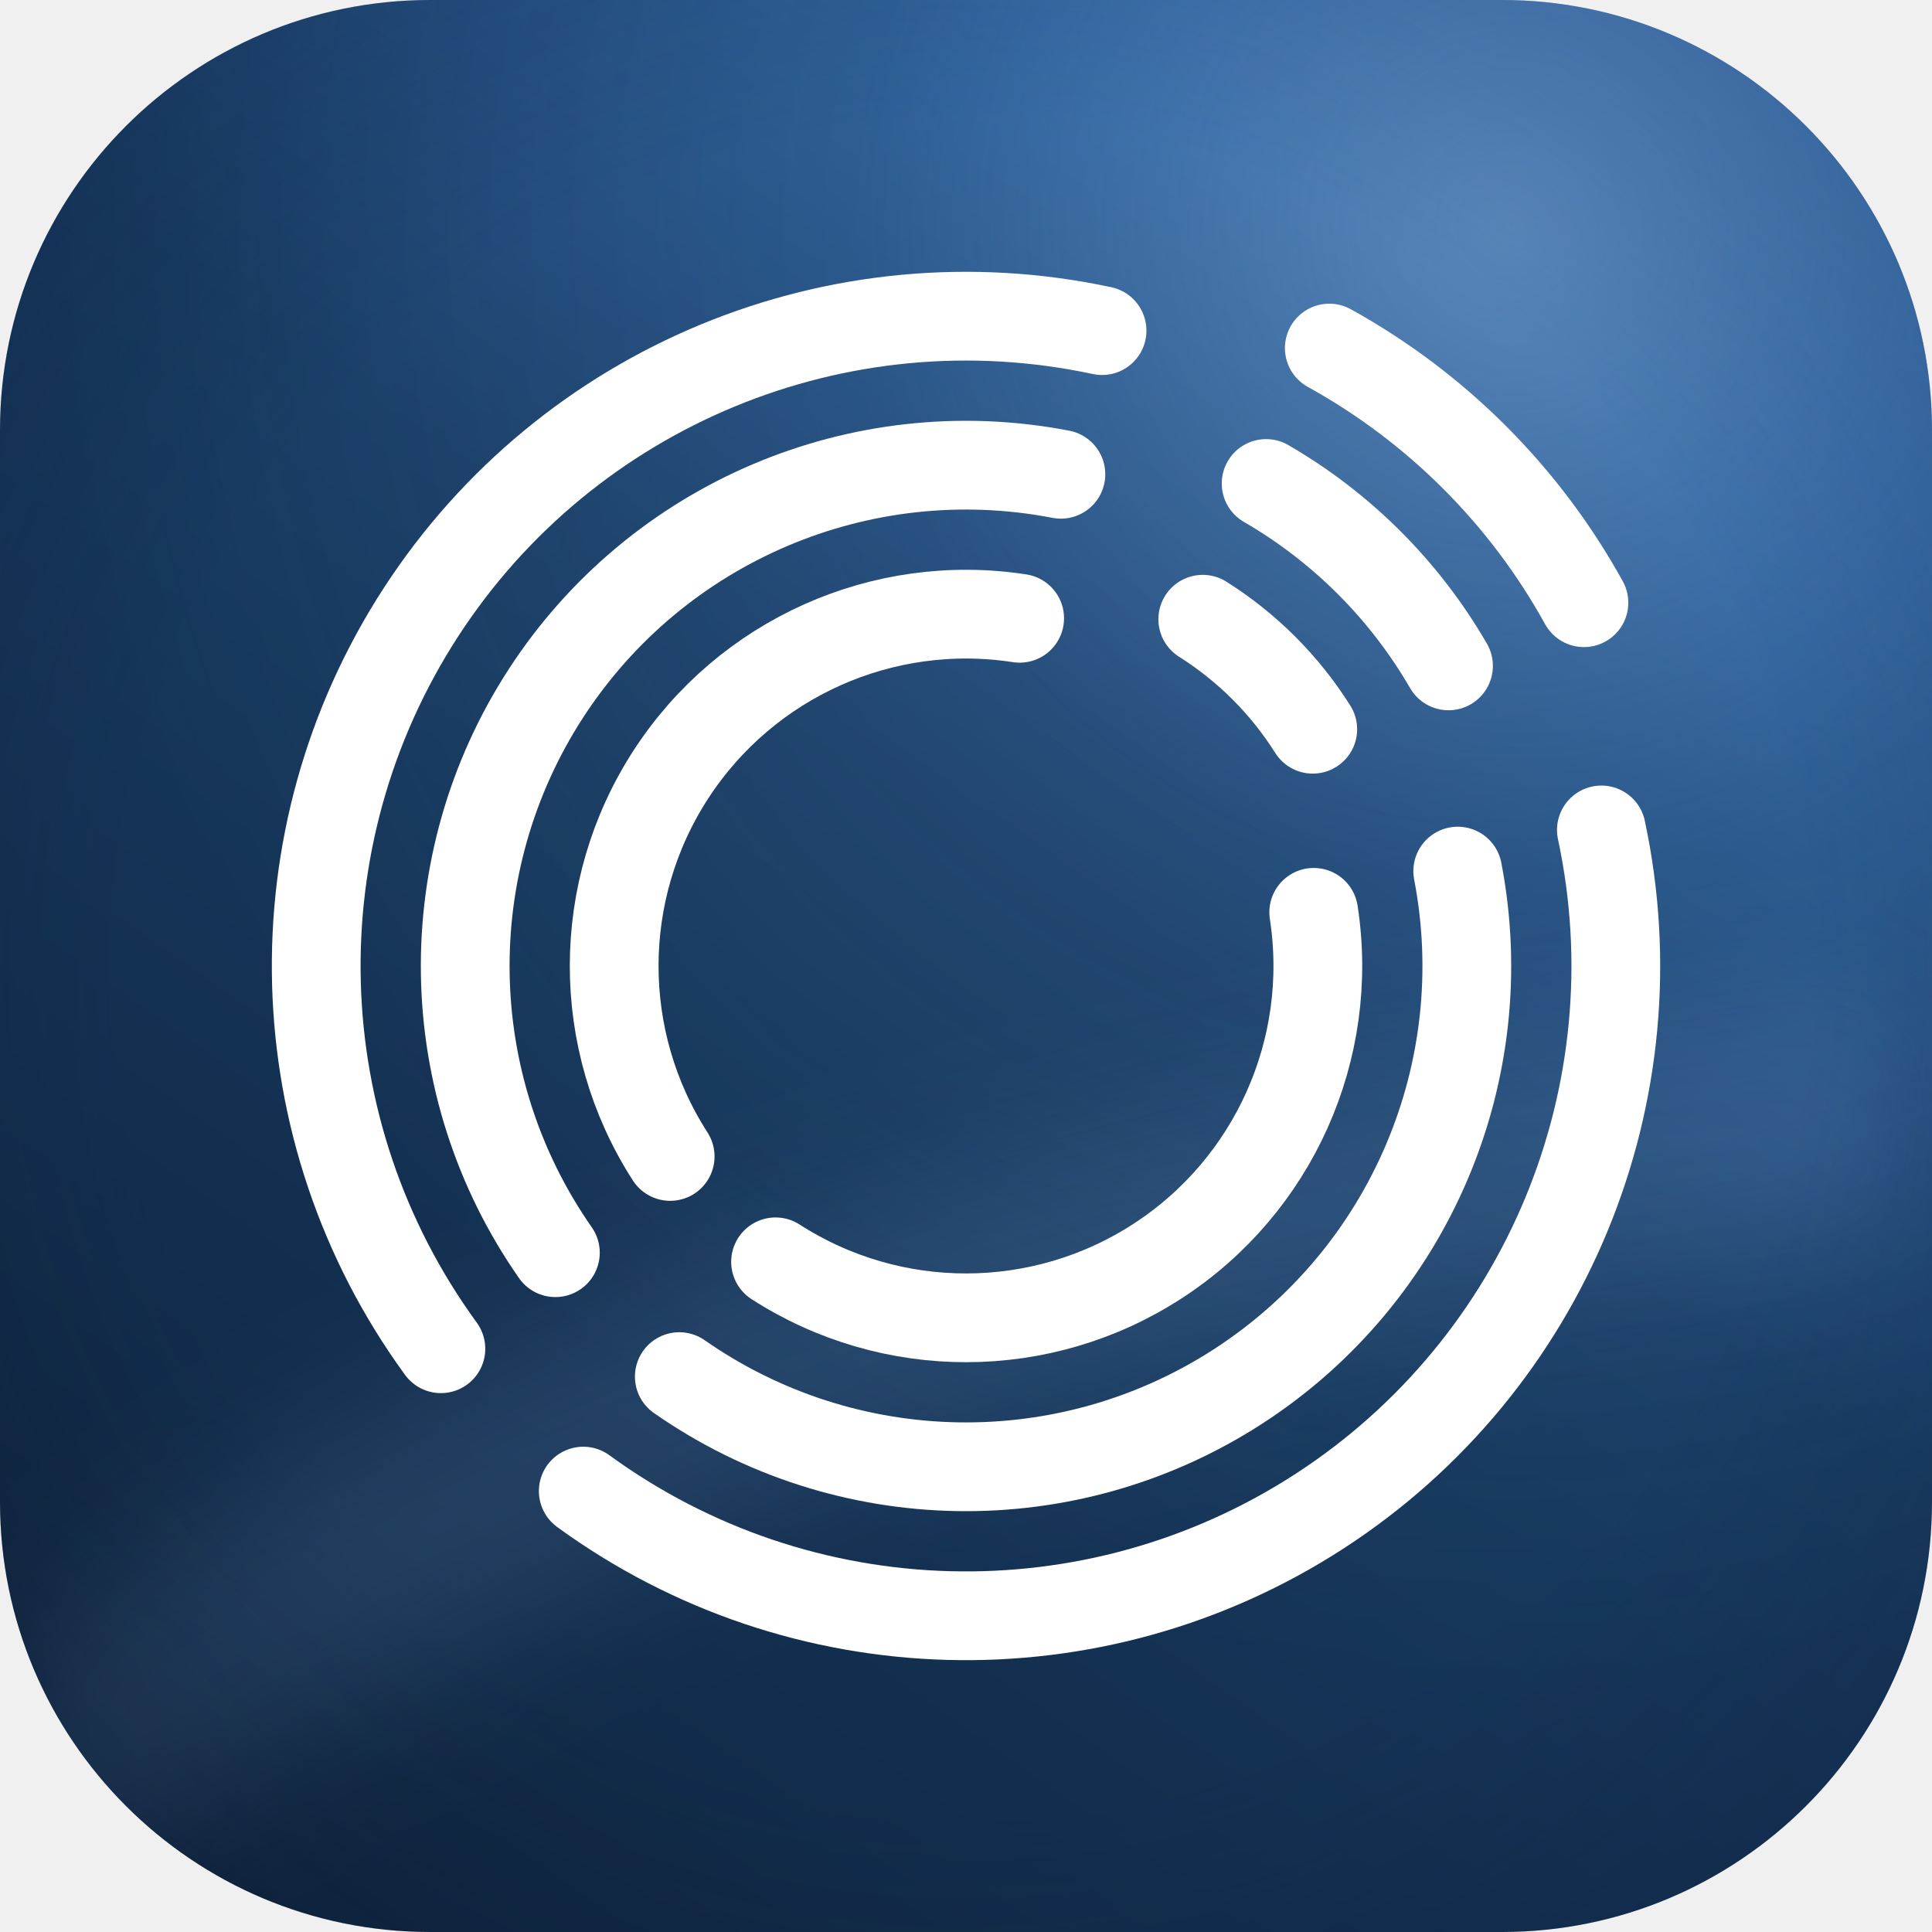
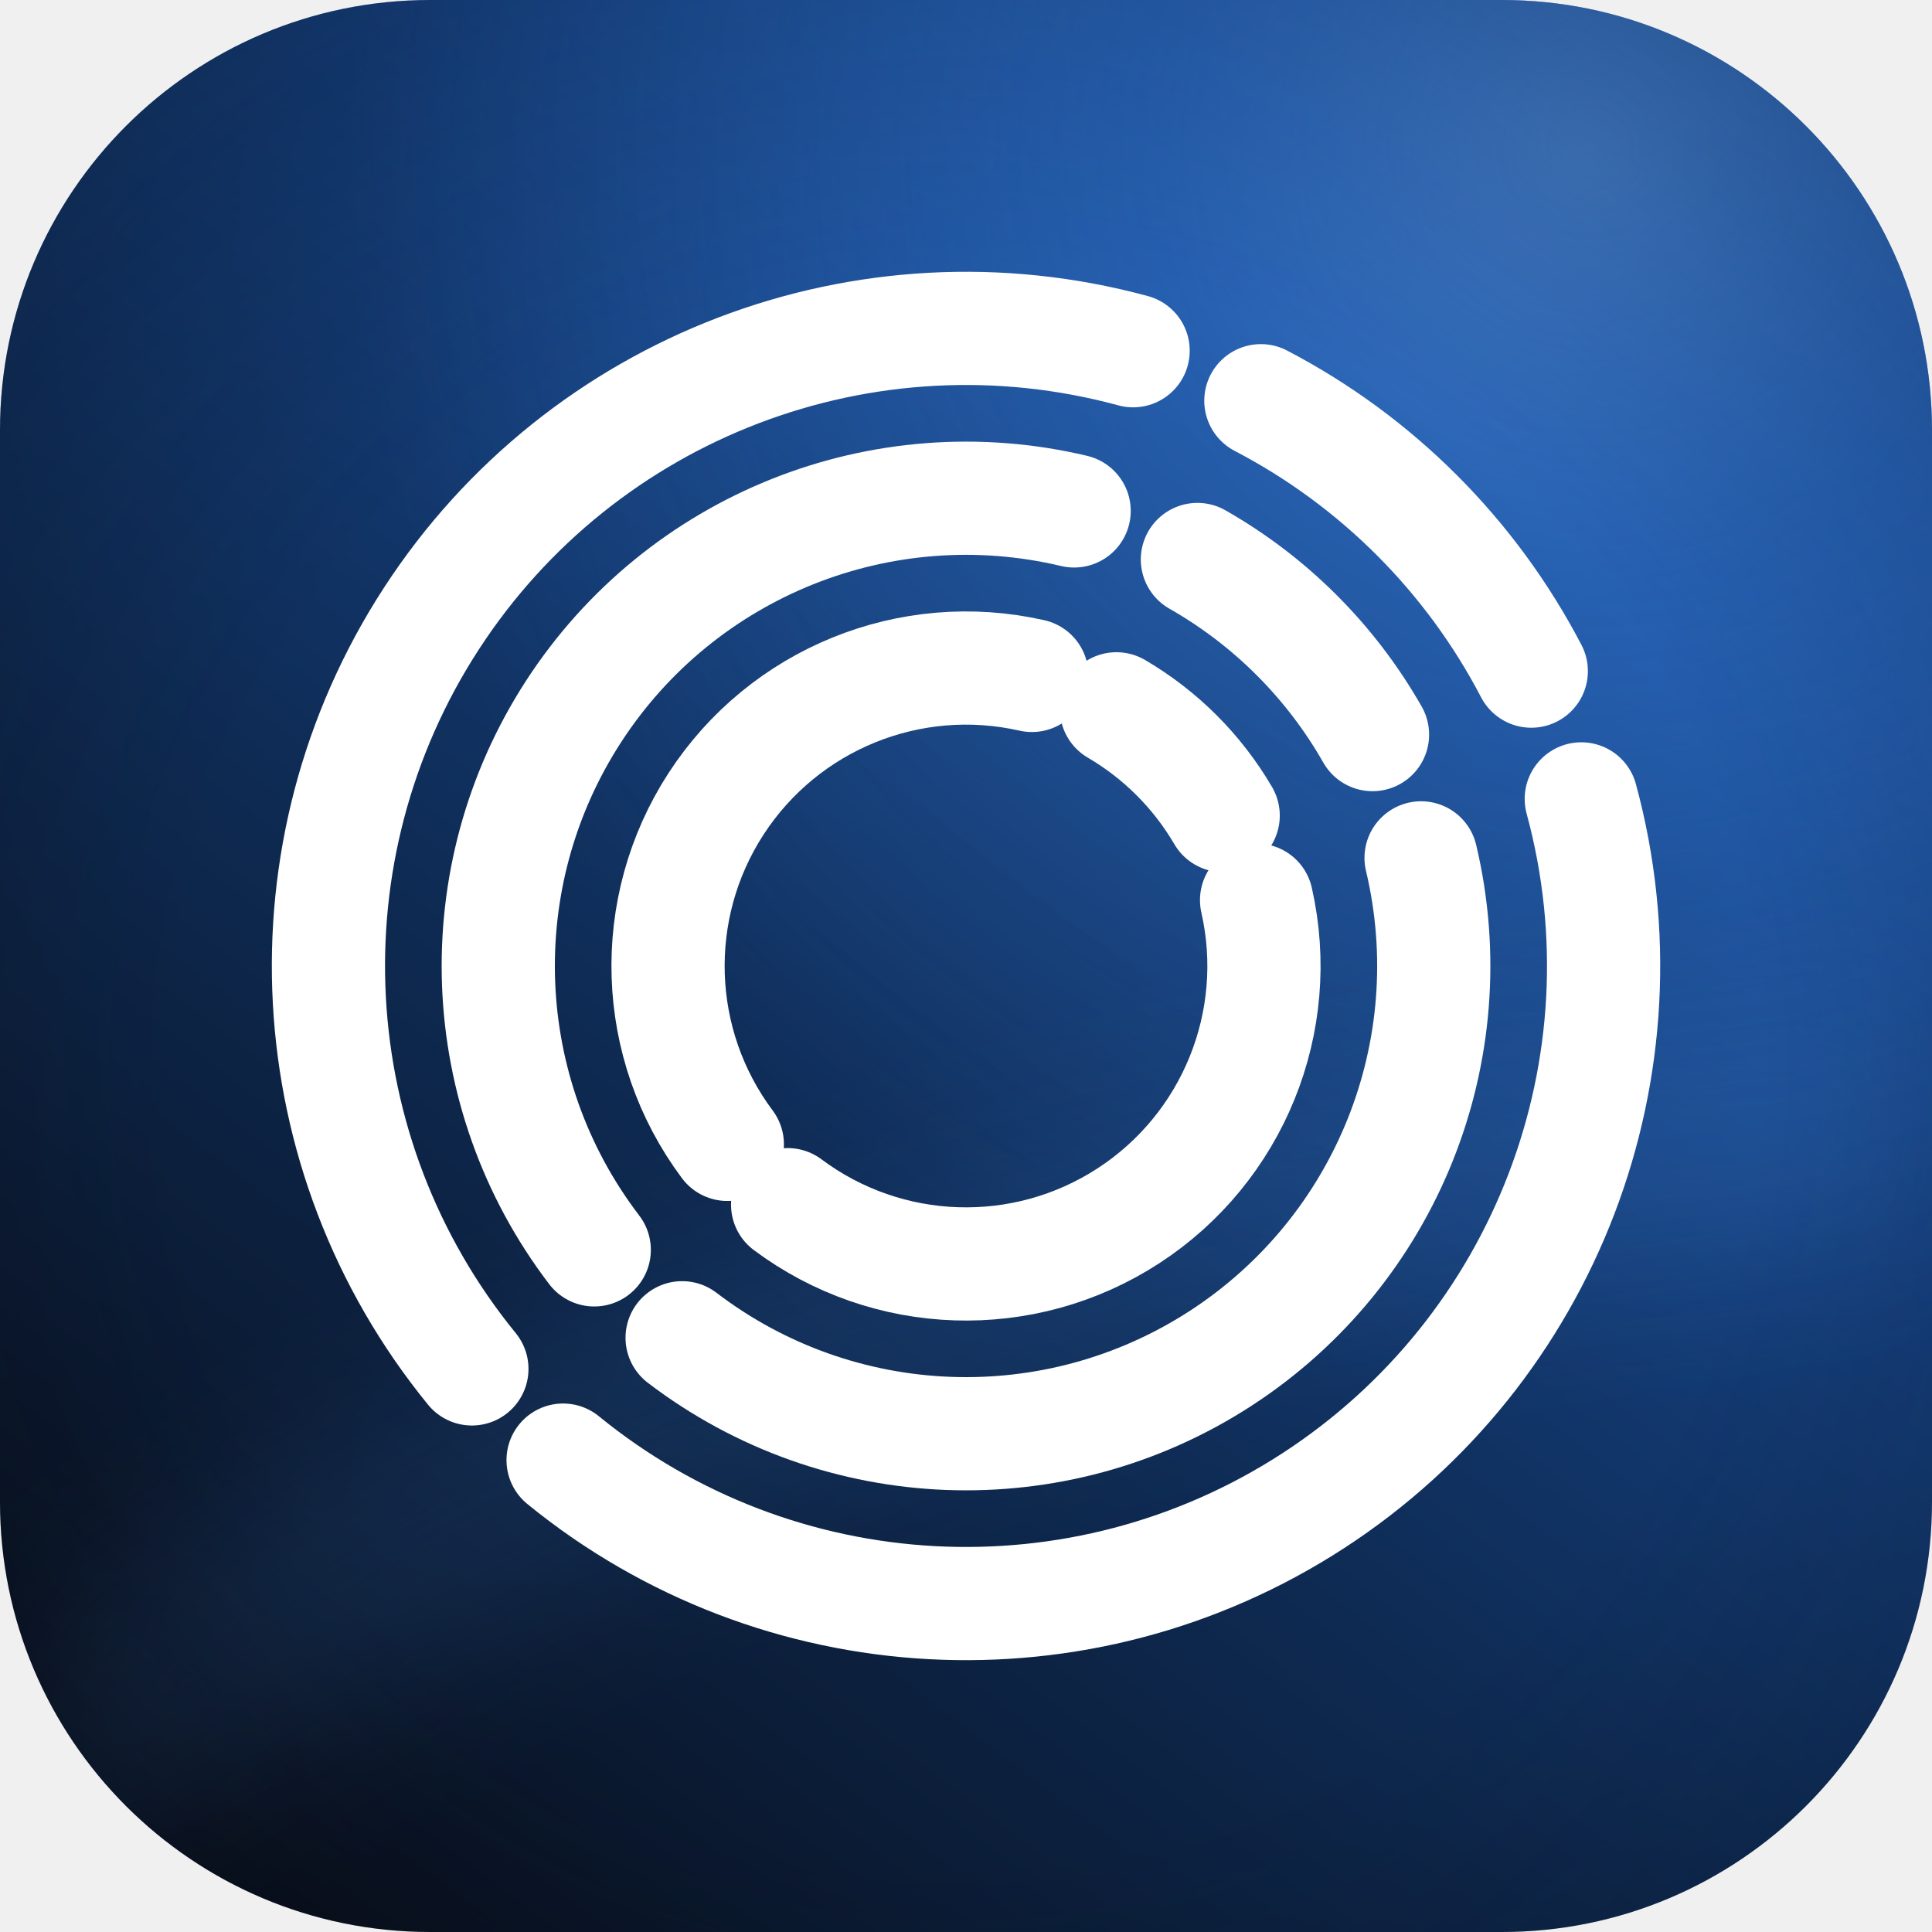
<svg xmlns="http://www.w3.org/2000/svg" viewBox="0 0 1024 1024">
  <clipPath id="rr">
    <rect width="1024" height="1024" rx="228" />
  </clipPath>
  <g clip-path="url(#rr)">
    <defs>
-       <linearGradient id="bg" x1="0.15" y1="1" x2="0.85" y2="0">
-         <stop offset="0" stop-color="#0F253F" />
-         <stop offset="0.55" stop-color="#173B63" />
-         <stop offset="1" stop-color="#2E6DB4" />
+       <linearGradient id="bg" x1="0.12" y1="1" x2="0.88" y2="0">
+         <stop offset="0" stop-color="#080D18" />
+         <stop offset="0.38" stop-color="#0E2A52" />
+         <stop offset="1" stop-color="#1E62C4" />
      </linearGradient>
-       <radialGradient id="sh" cx="0.78" cy="0.12" r="0.75">
-         <stop offset="0" stop-color="#BBD7F9" stop-opacity="0.34" />
-         <stop offset="0.45" stop-color="#93C0F6" stop-opacity="0.10" />
-         <stop offset="1" stop-color="#93C0F6" stop-opacity="0" />
+       <radialGradient id="sh" cx="0.82" cy="0.08" r="0.64">
+         <stop offset="0" stop-color="#7EB6F5" stop-opacity="0.42" />
+         <stop offset="0.35" stop-color="#4A8FE8" stop-opacity="0.28" />
+         <stop offset="1" stop-color="#4A8FE8" stop-opacity="0" />
      </radialGradient>
-       <radialGradient id="vg" cx="0.5" cy="0.5" r="0.72">
-         <stop offset="0.6" stop-color="#0A142A" stop-opacity="0" />
-         <stop offset="1" stop-color="#0A142A" stop-opacity="0.35" />
+       <radialGradient id="vg" cx="0.5" cy="0.55" r="0.74">
+         <stop offset="0.55" stop-color="#080D18" stop-opacity="0" />
+         <stop offset="1" stop-color="#05080F" stop-opacity="0.40" />
      </radialGradient>
+       <filter id="bl" x="-20%" y="-20%" width="140%" height="140%">
+         <feGaussianBlur stdDeviation="38" />
+       </filter>
    </defs>
    <rect width="1024" height="1024" fill="url(#bg)" />
    <rect width="1024" height="1024" fill="url(#sh)" />
-     <filter id="bl" x="-20%" y="-20%" width="140%" height="140%">
-       <feGaussianBlur stdDeviation="38" />
-     </filter>
-     <path d="M-120 980 C 180 700, 560 560, 1150 520 L1150 640 C 600 680, 240 820, -120 1120Z" fill="#93C0F6" opacity="0.13" filter="url(#bl)" />
+     <path d="M-120 980 C 180 700, 560 560, 1150 520 L1150 640 C 600 680, 240 820, -120 1120Z" fill="#4A8FE8" opacity="0.11" filter="url(#bl)" />
    <rect width="1024" height="1024" fill="url(#vg)" />
-     <g transform="translate(512 512) scale(0.84) translate(-512 -512)">
-       <path d="M545.86 292.60A222.00 222.00 0 0 0 325.34 632.17" fill="none" stroke="#FFFFFF" stroke-width="56.00" stroke-linecap="round" opacity="1" />
-       <path d="M391.83 698.66A222.00 222.00 0 0 0 731.40 478.14" fill="none" stroke="#FFFFFF" stroke-width="56.00" stroke-linecap="round" opacity="1" />
-       <path d="M730.80 362.61A222.00 222.00 0 0 0 661.39 293.20" fill="none" stroke="#FFFFFF" stroke-width="56.00" stroke-linecap="round" opacity="1" />
-       <path d="M571.88 201.73A316.00 316.00 0 0 0 252.91 692.90" fill="none" stroke="#FFFFFF" stroke-width="56.00" stroke-linecap="round" opacity="1" />
-       <path d="M331.10 771.09A316.00 316.00 0 0 0 822.27 452.12" fill="none" stroke="#FFFFFF" stroke-width="56.00" stroke-linecap="round" opacity="1" />
-       <path d="M816.45 322.63A316.00 316.00 0 0 0 701.37 207.55" fill="none" stroke="#FFFFFF" stroke-width="56.00" stroke-linecap="round" opacity="1" />
-       <path d="M597.85 111.09A410.00 410.00 0 0 0 180.67 753.50" fill="none" stroke="#FFFFFF" stroke-width="56.00" stroke-linecap="round" opacity="1" />
-       <path d="M270.50 843.33A410.00 410.00 0 0 0 912.91 426.15" fill="none" stroke="#FFFFFF" stroke-width="56.00" stroke-linecap="round" opacity="1" />
-       <path d="M901.90 282.77A410.00 410.00 0 0 0 741.23 122.10" fill="none" stroke="#FFFFFF" stroke-width="56.00" stroke-linecap="round" opacity="1" />
+     <g transform="translate(512.000 512.000) scale(1) translate(-512 -512)" fill="none" stroke="#FFFFFF" stroke-width="60.00" stroke-linecap="round">
+       <path d="M546.92 357.99A157.92 157.92 0 0 0 385.50 606.54" />
+       <path d="M417.46 638.50A157.92 157.92 0 0 0 666.01 477.08" />
+       <path d="M648.31 432.27A157.92 157.92 0 0 0 591.73 375.69" />
+       <path d="M569.31 270.80A247.92 247.92 0 0 0 314.96 662.46" />
+       <path d="M361.54 709.04A247.92 247.92 0 0 0 753.20 454.69" />
+       <path d="M727.46 389.35A247.92 247.92 0 0 0 634.65 296.54" />
+       <path d="M600.57 185.89A337.92 337.92 0 0 0 250.11 725.55" />
+       <path d="M298.45 773.89A337.92 337.92 0 0 0 838.11 423.43" />
+       <path d="M811.61 355.71A337.92 337.92 0 0 0 668.29 212.39" />
    </g>
  </g>
</svg>
